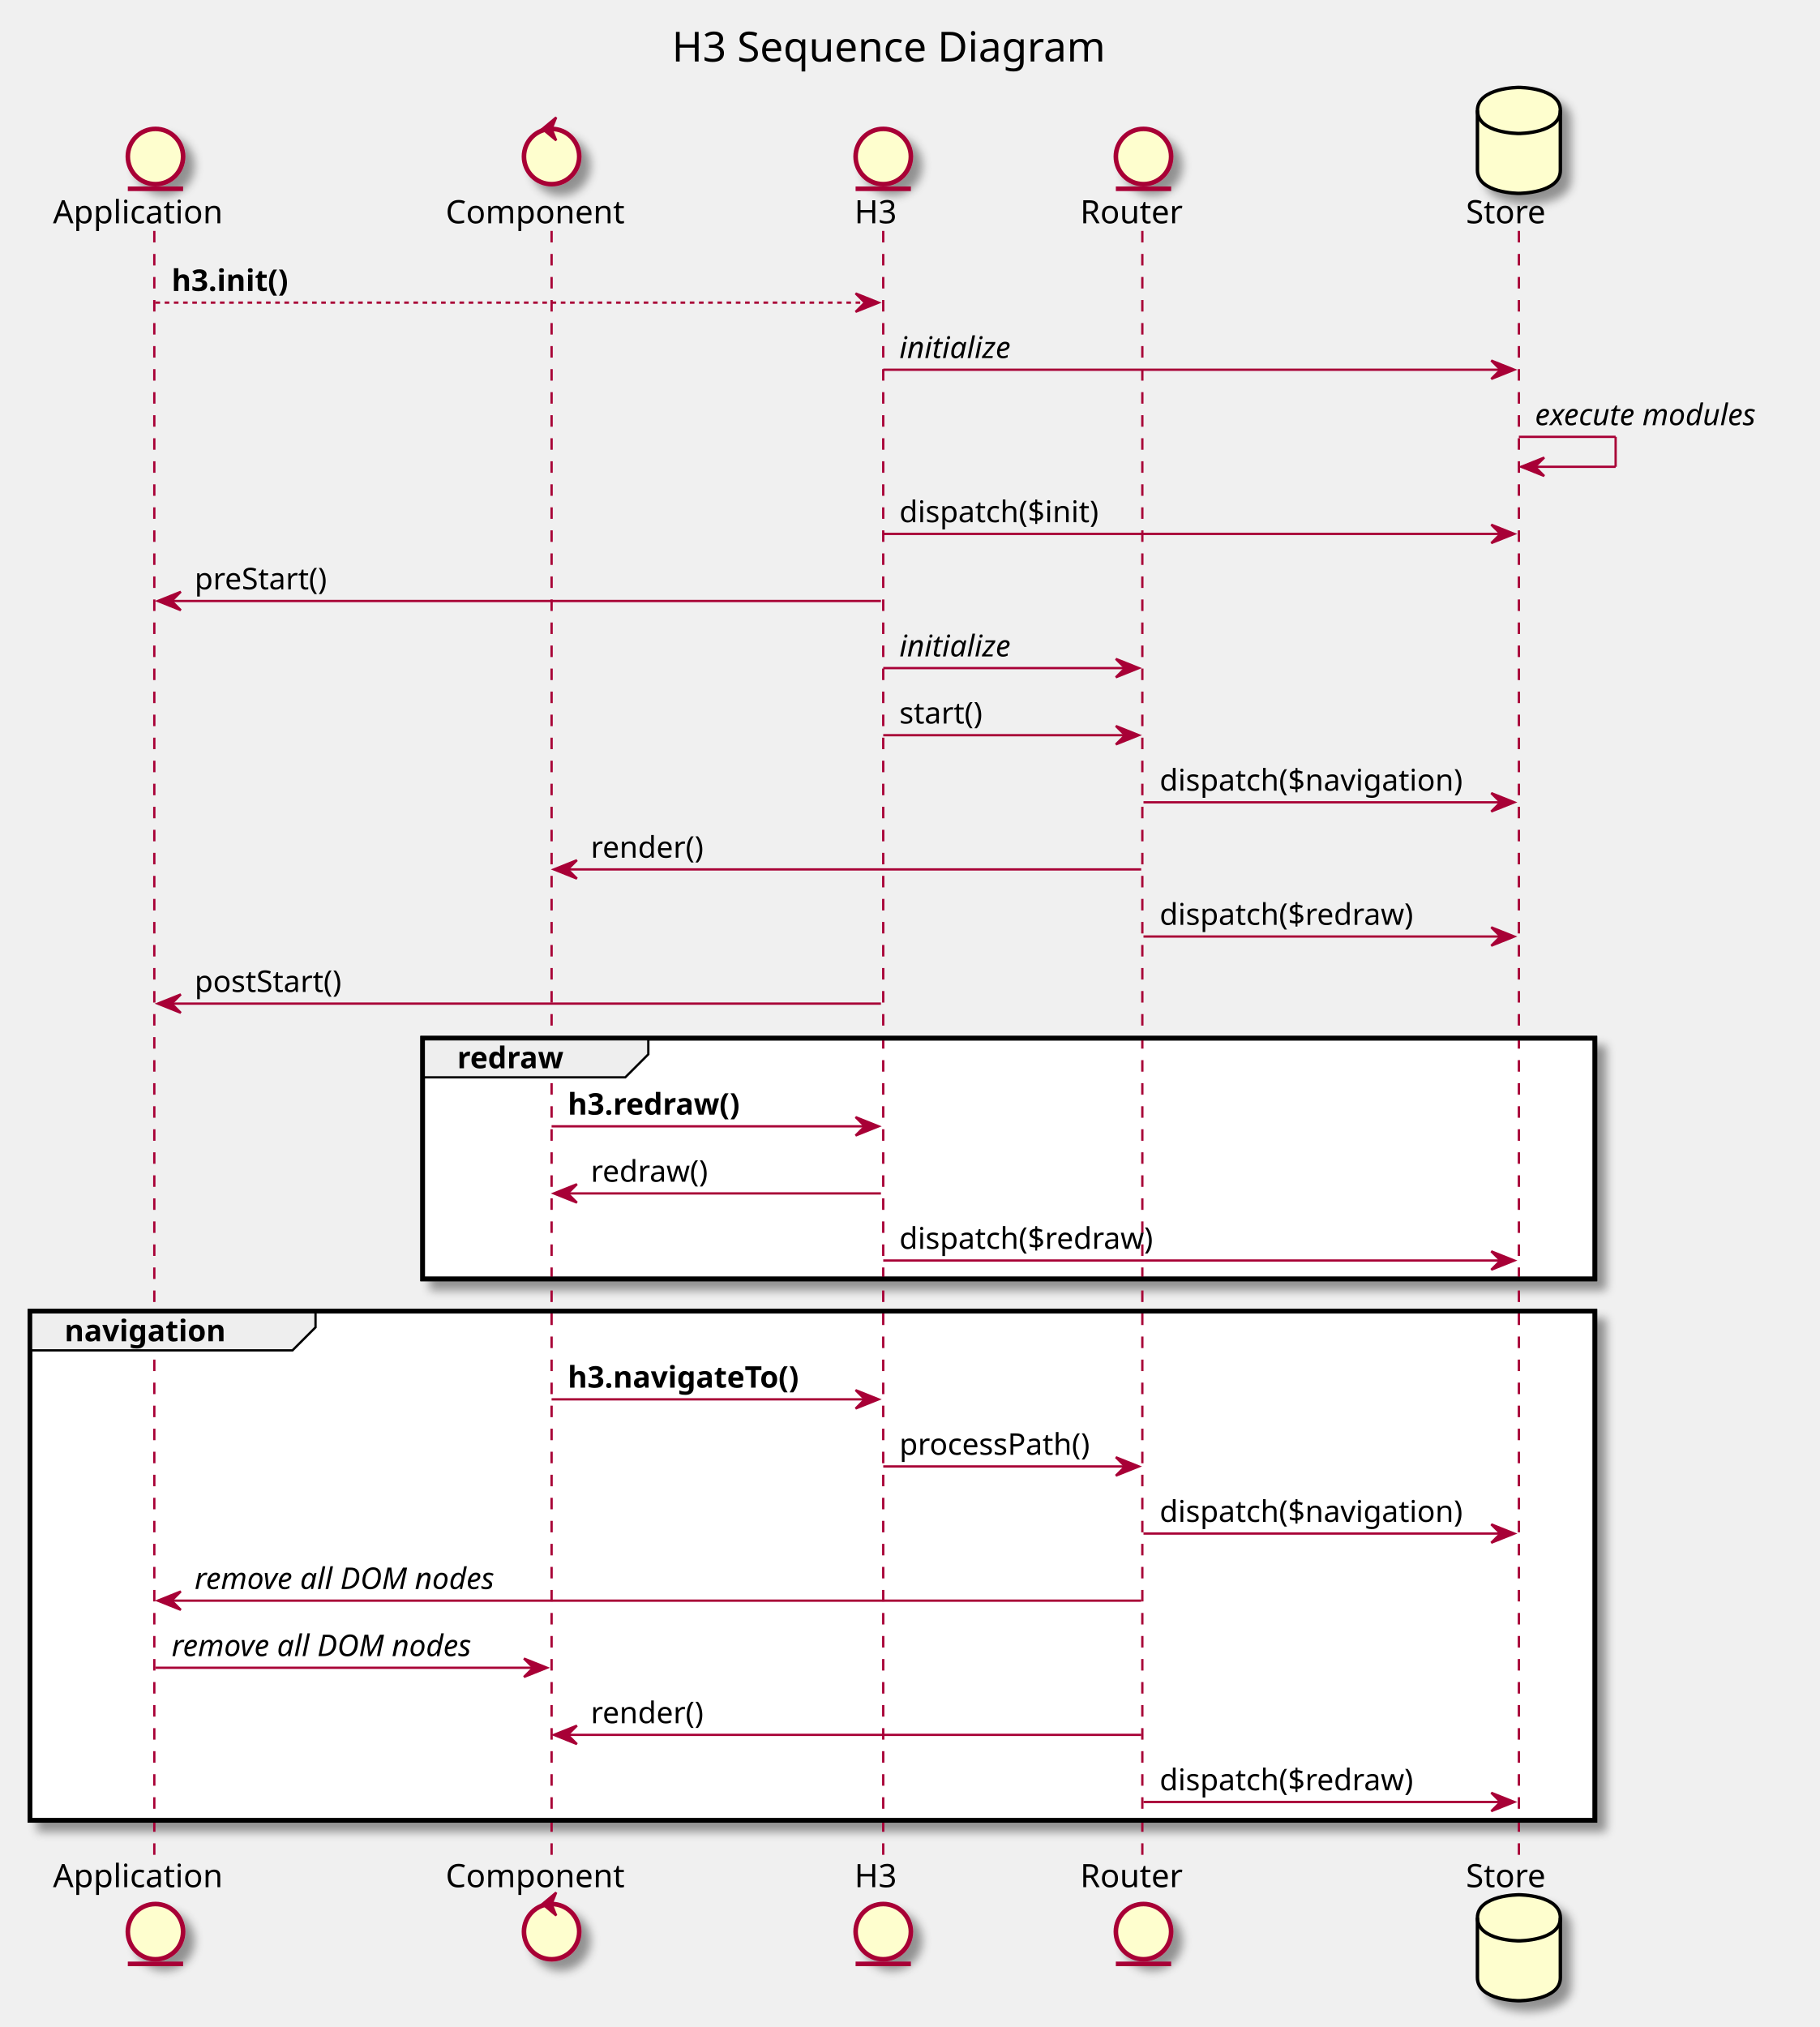
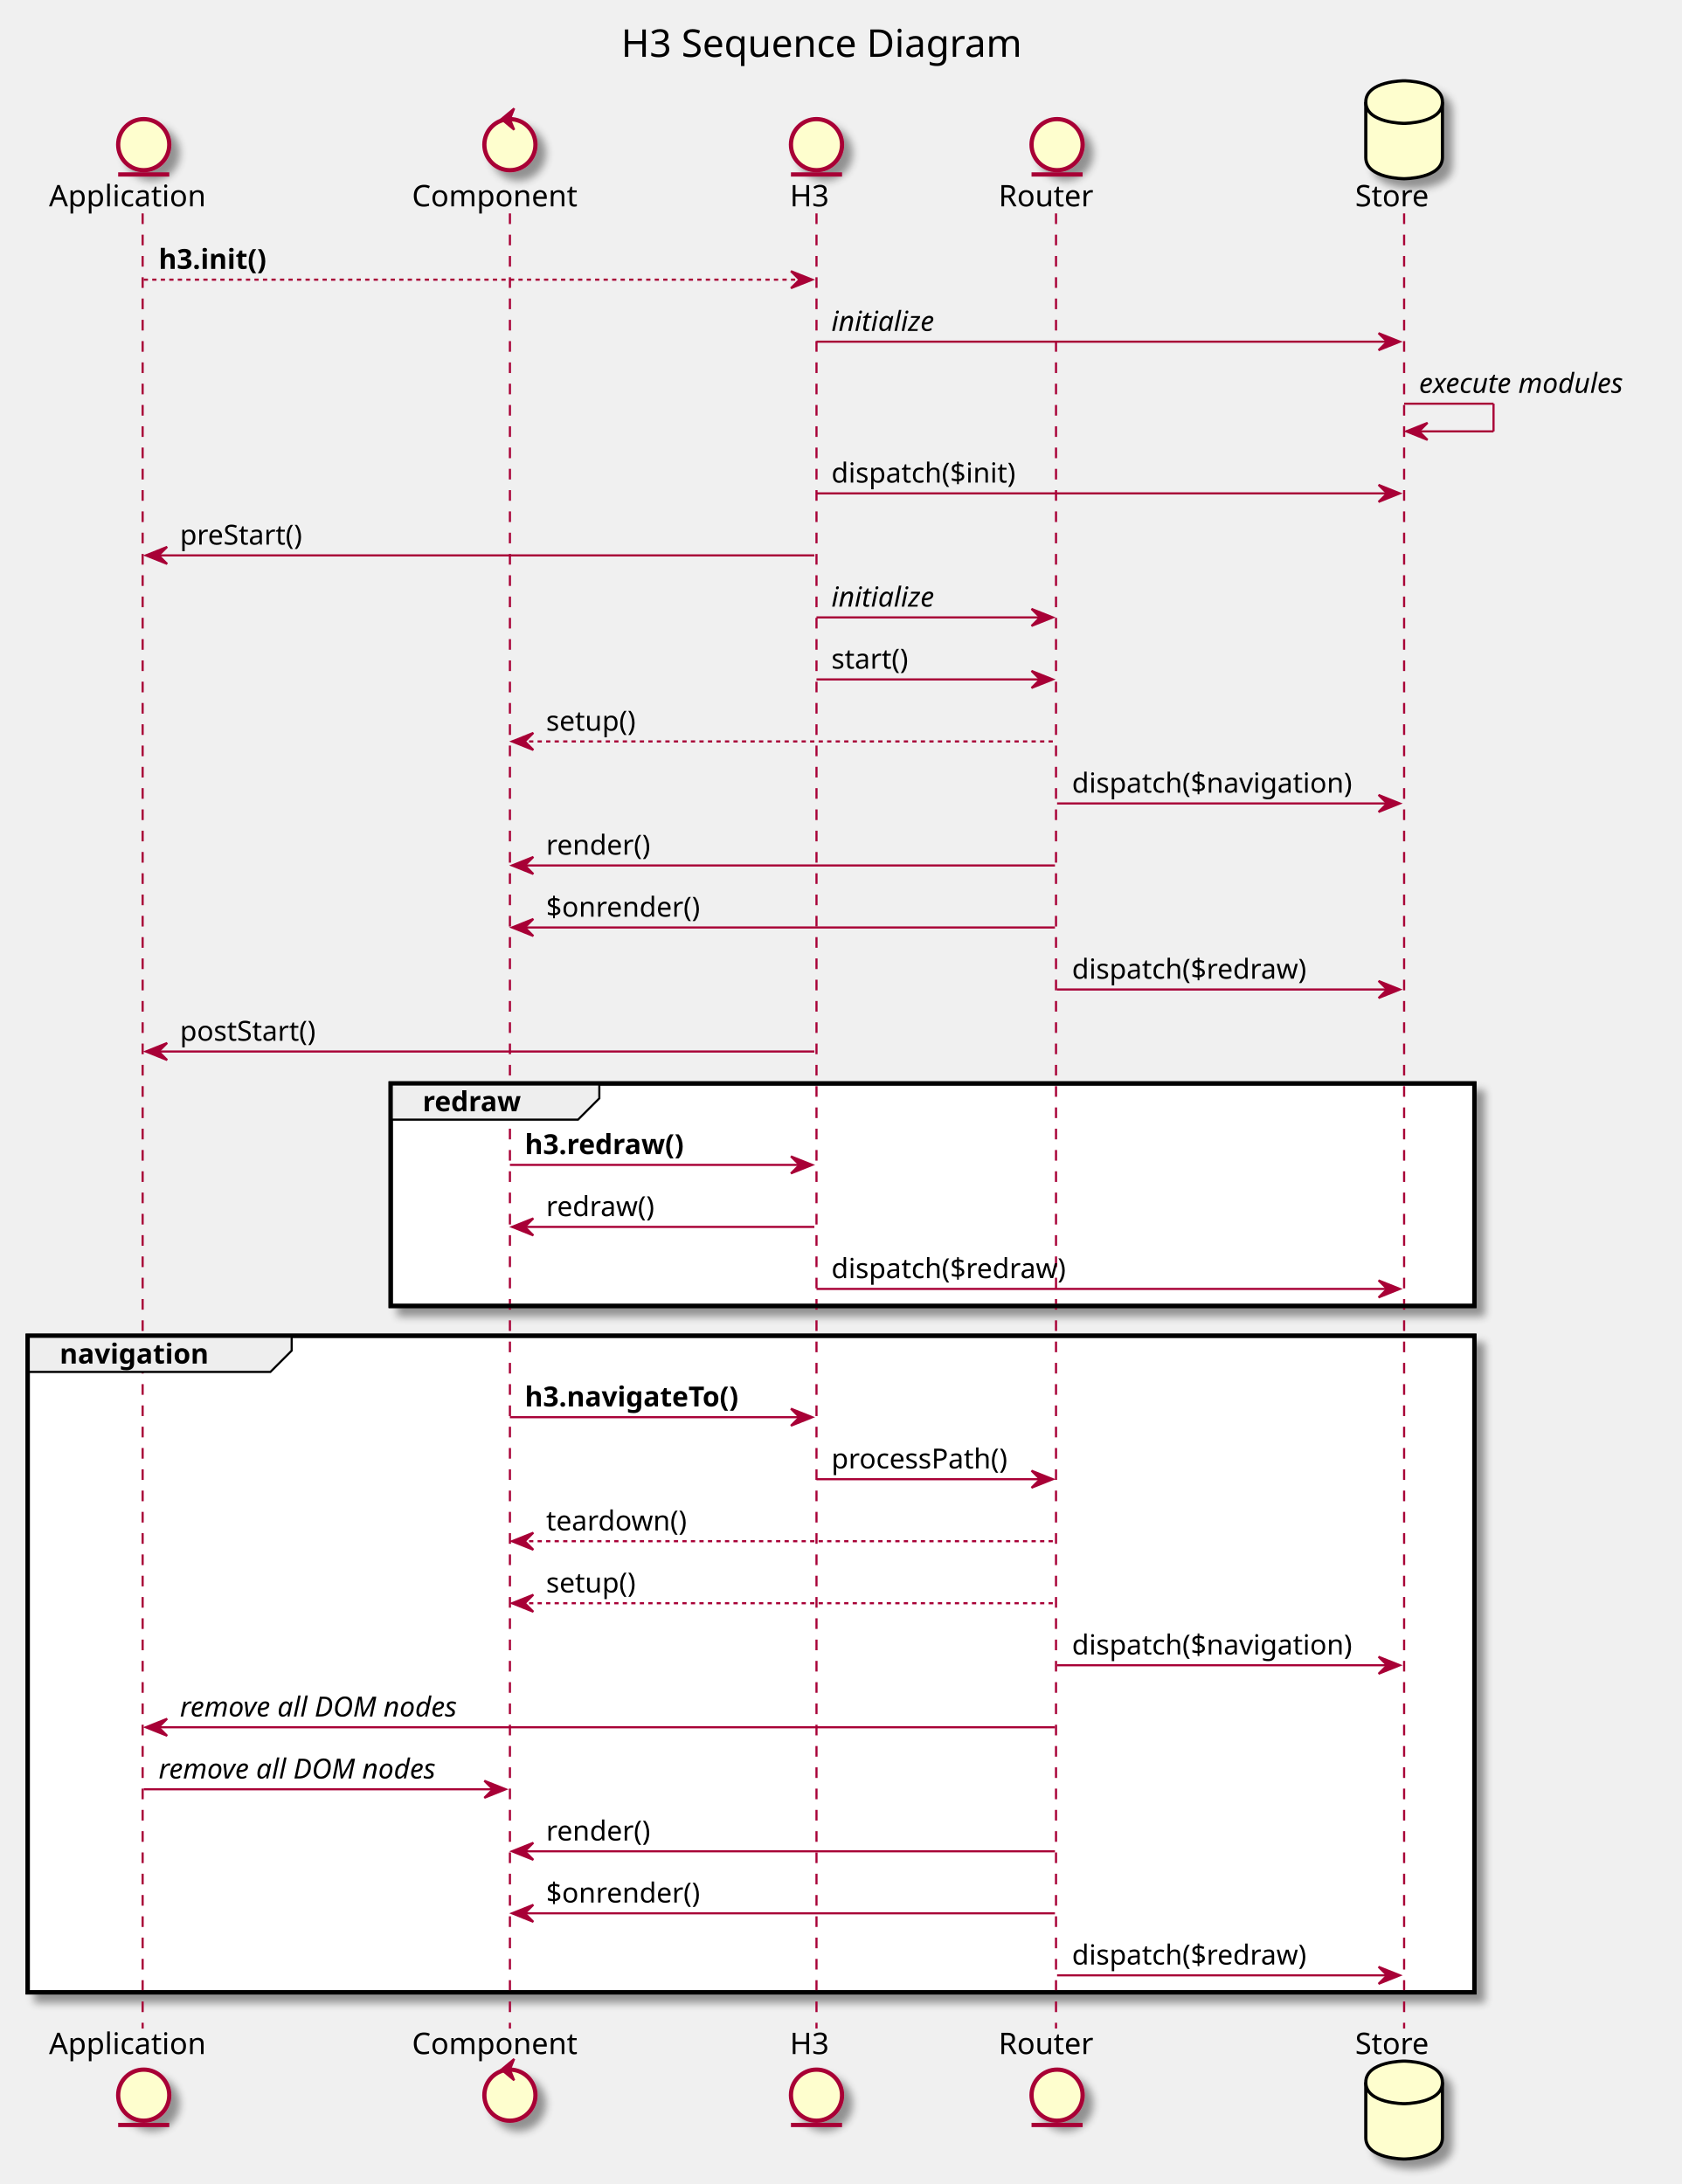
- <svg xmlns="http://www.w3.org/2000/svg" contentScriptType="application/ecmascript" contentStyleType="text/css" height="880px" preserveAspectRatio="none" style="width:790px;height:880px;" version="1.1" viewBox="0 0 790 880" width="790px" zoomAndPan="magnify">
+ <svg xmlns="http://www.w3.org/2000/svg" contentScriptType="application/ecmascript" contentStyleType="text/css" height="1026px" preserveAspectRatio="none" style="width:790px;height:1026px;" version="1.1" viewBox="0 0 790 1026" width="790px" zoomAndPan="magnify">
  <defs>
-     <filter height="300%" id="f1dbhycfy50ozh" width="300%" x="-1" y="-1">
+     <filter height="300%" id="fue3489sh1fap" width="300%" x="-1" y="-1">
      <feGaussianBlur result="blurOut" stdDeviation="2.0" />
      <feColorMatrix in="blurOut" result="blurOut2" type="matrix" values="0 0 0 0 0 0 0 0 0 0 0 0 0 0 0 0 0 0 .4 0" />
      <feOffset dx="4.0" dy="4.0" in="blurOut2" result="blurOut3" />
      <feBlend in="SourceGraphic" in2="blurOut3" mode="normal" />
    </filter>
  </defs>
  <g>
    <text fill="#000000" font-family="sans-serif" font-size="18" lengthAdjust="spacingAndGlyphs" textLength="205" x="291.75" y="26.708">H3 Sequence Diagram</text>
-     <rect fill="#FFFFFF" filter="url(#f1dbhycfy50ozh)" height="104.531" style="stroke: #000000; stroke-width: 2.0;" width="509" x="183.5" y="450.711" />
-     <rect fill="#FFFFFF" filter="url(#f1dbhycfy50ozh)" height="221.062" style="stroke: #000000; stroke-width: 2.0;" width="679.5" x="13" y="569.242" />
-     <line style="stroke: #A80036; stroke-width: 1.0; stroke-dasharray: 5.0,5.0;" x1="67" x2="67" y1="100.25" y2="807.305" />
-     <line style="stroke: #A80036; stroke-width: 1.0; stroke-dasharray: 5.0,5.0;" x1="239.5" x2="239.5" y1="100.25" y2="807.305" />
-     <line style="stroke: #A80036; stroke-width: 1.0; stroke-dasharray: 5.0,5.0;" x1="383.5" x2="383.5" y1="100.25" y2="807.305" />
-     <line style="stroke: #A80036; stroke-width: 1.0; stroke-dasharray: 5.0,5.0;" x1="496" x2="496" y1="100.25" y2="807.305" />
-     <line style="stroke: #A80036; stroke-width: 1.0; stroke-dasharray: 5.0,5.0;" x1="659.5" x2="659.5" y1="100.25" y2="807.305" />
+     <rect fill="#FFFFFF" filter="url(#fue3489sh1fap)" height="104.531" style="stroke: #000000; stroke-width: 2.0;" width="509" x="183.5" y="508.977" />
+     <rect fill="#FFFFFF" filter="url(#fue3489sh1fap)" height="308.461" style="stroke: #000000; stroke-width: 2.0;" width="679.5" x="13" y="627.508" />
+     <line style="stroke: #A80036; stroke-width: 1.0; stroke-dasharray: 5.0,5.0;" x1="67" x2="67" y1="100.25" y2="952.969" />
+     <line style="stroke: #A80036; stroke-width: 1.0; stroke-dasharray: 5.0,5.0;" x1="239.5" x2="239.5" y1="100.25" y2="952.969" />
+     <line style="stroke: #A80036; stroke-width: 1.0; stroke-dasharray: 5.0,5.0;" x1="383.5" x2="383.5" y1="100.25" y2="952.969" />
+     <line style="stroke: #A80036; stroke-width: 1.0; stroke-dasharray: 5.0,5.0;" x1="496" x2="496" y1="100.25" y2="952.969" />
+     <line style="stroke: #A80036; stroke-width: 1.0; stroke-dasharray: 5.0,5.0;" x1="659.5" x2="659.5" y1="100.25" y2="952.969" />
    <text fill="#000000" font-family="sans-serif" font-size="14" lengthAdjust="spacingAndGlyphs" textLength="83" x="23" y="96.948">Application</text>
-     <ellipse cx="67.5" cy="67.953" fill="#FEFECE" filter="url(#f1dbhycfy50ozh)" rx="12" ry="12" style="stroke: #A80036; stroke-width: 2.0;" />
+     <ellipse cx="67.5" cy="67.953" fill="#FEFECE" filter="url(#fue3489sh1fap)" rx="12" ry="12" style="stroke: #A80036; stroke-width: 2.0;" />
    <line style="stroke: #A80036; stroke-width: 2.0;" x1="55.5" x2="79.5" y1="81.953" y2="81.953" />
-     <text fill="#000000" font-family="sans-serif" font-size="14" lengthAdjust="spacingAndGlyphs" textLength="83" x="23" y="819.3">Application</text>
-     <ellipse cx="67.5" cy="838.602" fill="#FEFECE" filter="url(#f1dbhycfy50ozh)" rx="12" ry="12" style="stroke: #A80036; stroke-width: 2.0;" />
-     <line style="stroke: #A80036; stroke-width: 2.0;" x1="55.5" x2="79.5" y1="852.602" y2="852.602" />
+     <text fill="#000000" font-family="sans-serif" font-size="14" lengthAdjust="spacingAndGlyphs" textLength="83" x="23" y="964.964">Application</text>
+     <ellipse cx="67.5" cy="984.266" fill="#FEFECE" filter="url(#fue3489sh1fap)" rx="12" ry="12" style="stroke: #A80036; stroke-width: 2.0;" />
+     <line style="stroke: #A80036; stroke-width: 2.0;" x1="55.5" x2="79.5" y1="998.266" y2="998.266" />
    <text fill="#000000" font-family="sans-serif" font-size="14" lengthAdjust="spacingAndGlyphs" textLength="86" x="193.5" y="96.948">Component</text>
-     <ellipse cx="239.5" cy="67.953" fill="#FEFECE" filter="url(#f1dbhycfy50ozh)" rx="12" ry="12" style="stroke: #A80036; stroke-width: 2.0;" />
+     <ellipse cx="239.5" cy="67.953" fill="#FEFECE" filter="url(#fue3489sh1fap)" rx="12" ry="12" style="stroke: #A80036; stroke-width: 2.0;" />
    <polygon fill="#A80036" points="235.5,55.953,241.5,50.953,239.5,55.953,241.5,60.953,235.5,55.953" style="stroke: #A80036; stroke-width: 1.0;" />
-     <text fill="#000000" font-family="sans-serif" font-size="14" lengthAdjust="spacingAndGlyphs" textLength="86" x="193.5" y="819.3">Component</text>
-     <ellipse cx="239.5" cy="838.602" fill="#FEFECE" filter="url(#f1dbhycfy50ozh)" rx="12" ry="12" style="stroke: #A80036; stroke-width: 2.0;" />
-     <polygon fill="#A80036" points="235.5,826.602,241.5,821.602,239.5,826.602,241.5,831.602,235.5,826.602" style="stroke: #A80036; stroke-width: 1.0;" />
+     <text fill="#000000" font-family="sans-serif" font-size="14" lengthAdjust="spacingAndGlyphs" textLength="86" x="193.5" y="964.964">Component</text>
+     <ellipse cx="239.5" cy="984.266" fill="#FEFECE" filter="url(#fue3489sh1fap)" rx="12" ry="12" style="stroke: #A80036; stroke-width: 2.0;" />
+     <polygon fill="#A80036" points="235.5,972.266,241.5,967.266,239.5,972.266,241.5,977.266,235.5,972.266" style="stroke: #A80036; stroke-width: 1.0;" />
    <text fill="#000000" font-family="sans-serif" font-size="14" lengthAdjust="spacingAndGlyphs" textLength="19" x="371" y="96.948">H3</text>
-     <ellipse cx="383.5" cy="67.953" fill="#FEFECE" filter="url(#f1dbhycfy50ozh)" rx="12" ry="12" style="stroke: #A80036; stroke-width: 2.0;" />
+     <ellipse cx="383.5" cy="67.953" fill="#FEFECE" filter="url(#fue3489sh1fap)" rx="12" ry="12" style="stroke: #A80036; stroke-width: 2.0;" />
    <line style="stroke: #A80036; stroke-width: 2.0;" x1="371.5" x2="395.5" y1="81.953" y2="81.953" />
-     <text fill="#000000" font-family="sans-serif" font-size="14" lengthAdjust="spacingAndGlyphs" textLength="19" x="371" y="819.3">H3</text>
-     <ellipse cx="383.5" cy="838.602" fill="#FEFECE" filter="url(#f1dbhycfy50ozh)" rx="12" ry="12" style="stroke: #A80036; stroke-width: 2.0;" />
-     <line style="stroke: #A80036; stroke-width: 2.0;" x1="371.5" x2="395.5" y1="852.602" y2="852.602" />
+     <text fill="#000000" font-family="sans-serif" font-size="14" lengthAdjust="spacingAndGlyphs" textLength="19" x="371" y="964.964">H3</text>
+     <ellipse cx="383.5" cy="984.266" fill="#FEFECE" filter="url(#fue3489sh1fap)" rx="12" ry="12" style="stroke: #A80036; stroke-width: 2.0;" />
+     <line style="stroke: #A80036; stroke-width: 2.0;" x1="371.5" x2="395.5" y1="998.266" y2="998.266" />
    <text fill="#000000" font-family="sans-serif" font-size="14" lengthAdjust="spacingAndGlyphs" textLength="49" x="469" y="96.948">Router</text>
-     <ellipse cx="496.5" cy="67.953" fill="#FEFECE" filter="url(#f1dbhycfy50ozh)" rx="12" ry="12" style="stroke: #A80036; stroke-width: 2.0;" />
+     <ellipse cx="496.5" cy="67.953" fill="#FEFECE" filter="url(#fue3489sh1fap)" rx="12" ry="12" style="stroke: #A80036; stroke-width: 2.0;" />
    <line style="stroke: #A80036; stroke-width: 2.0;" x1="484.5" x2="508.5" y1="81.953" y2="81.953" />
-     <text fill="#000000" font-family="sans-serif" font-size="14" lengthAdjust="spacingAndGlyphs" textLength="49" x="469" y="819.3">Router</text>
-     <ellipse cx="496.5" cy="838.602" fill="#FEFECE" filter="url(#f1dbhycfy50ozh)" rx="12" ry="12" style="stroke: #A80036; stroke-width: 2.0;" />
-     <line style="stroke: #A80036; stroke-width: 2.0;" x1="484.5" x2="508.5" y1="852.602" y2="852.602" />
+     <text fill="#000000" font-family="sans-serif" font-size="14" lengthAdjust="spacingAndGlyphs" textLength="49" x="469" y="964.964">Router</text>
+     <ellipse cx="496.5" cy="984.266" fill="#FEFECE" filter="url(#fue3489sh1fap)" rx="12" ry="12" style="stroke: #A80036; stroke-width: 2.0;" />
+     <line style="stroke: #A80036; stroke-width: 2.0;" x1="484.5" x2="508.5" y1="998.266" y2="998.266" />
    <text fill="#000000" font-family="sans-serif" font-size="14" lengthAdjust="spacingAndGlyphs" textLength="40" x="636.5" y="96.948">Store</text>
-     <path d="M641.5,47.953 C641.5,37.953 659.5,37.953 659.5,37.953 C659.5,37.953 677.5,37.953 677.5,47.953 L677.5,73.953 C677.5,83.953 659.5,83.953 659.5,83.953 C659.5,83.953 641.5,83.953 641.5,73.953 L641.5,47.953 " fill="#FEFECE" filter="url(#f1dbhycfy50ozh)" style="stroke: #000000; stroke-width: 1.5;" />
+     <path d="M641.5,47.953 C641.5,37.953 659.5,37.953 659.5,37.953 C659.5,37.953 677.5,37.953 677.5,47.953 L677.5,73.953 C677.5,83.953 659.5,83.953 659.5,83.953 C659.5,83.953 641.5,83.953 641.5,73.953 L641.5,47.953 " fill="#FEFECE" filter="url(#fue3489sh1fap)" style="stroke: #000000; stroke-width: 1.5;" />
    <path d="M641.5,47.953 C641.5,57.953 659.5,57.953 659.5,57.953 C659.5,57.953 677.5,57.953 677.5,47.953 " fill="none" style="stroke: #000000; stroke-width: 1.5;" />
-     <text fill="#000000" font-family="sans-serif" font-size="14" lengthAdjust="spacingAndGlyphs" textLength="40" x="636.5" y="819.3">Store</text>
-     <path d="M641.5,832.602 C641.5,822.602 659.5,822.602 659.5,822.602 C659.5,822.602 677.5,822.602 677.5,832.602 L677.5,858.602 C677.5,868.602 659.5,868.602 659.5,868.602 C659.5,868.602 641.5,868.602 641.5,858.602 L641.5,832.602 " fill="#FEFECE" filter="url(#f1dbhycfy50ozh)" style="stroke: #000000; stroke-width: 1.5;" />
-     <path d="M641.5,832.602 C641.5,842.602 659.5,842.602 659.5,842.602 C659.5,842.602 677.5,842.602 677.5,832.602 " fill="none" style="stroke: #000000; stroke-width: 1.5;" />
+     <text fill="#000000" font-family="sans-serif" font-size="14" lengthAdjust="spacingAndGlyphs" textLength="40" x="636.5" y="964.964">Store</text>
+     <path d="M641.5,978.266 C641.5,968.266 659.5,968.266 659.5,968.266 C659.5,968.266 677.5,968.266 677.5,978.266 L677.5,1004.266 C677.5,1014.266 659.5,1014.266 659.5,1014.266 C659.5,1014.266 641.5,1014.266 641.5,1004.266 L641.5,978.266 " fill="#FEFECE" filter="url(#fue3489sh1fap)" style="stroke: #000000; stroke-width: 1.5;" />
+     <path d="M641.5,978.266 C641.5,988.266 659.5,988.266 659.5,988.266 C659.5,988.266 677.5,988.266 677.5,978.266 " fill="none" style="stroke: #000000; stroke-width: 1.5;" />
    <polygon fill="#A80036" points="371.5,127.383,381.5,131.383,371.5,135.383,375.5,131.383" style="stroke: #A80036; stroke-width: 1.0;" />
    <line style="stroke: #A80036; stroke-width: 1.0; stroke-dasharray: 2.0,2.0;" x1="67.5" x2="377.5" y1="131.383" y2="131.383" />
    <text fill="#000000" font-family="sans-serif" font-size="13" font-weight="bold" lengthAdjust="spacingAndGlyphs" textLength="59" x="74.5" y="126.317">h3.init()</text>
    <polygon fill="#A80036" points="647.5,156.516,657.5,160.516,647.5,164.516,651.5,160.516" style="stroke: #A80036; stroke-width: 1.0;" />
    <line style="stroke: #A80036; stroke-width: 1.0;" x1="383.5" x2="653.5" y1="160.516" y2="160.516" />
    <text fill="#000000" font-family="sans-serif" font-size="13" font-style="italic" lengthAdjust="spacingAndGlyphs" textLength="56" x="390.5" y="155.45">initialize</text>
    <line style="stroke: #A80036; stroke-width: 1.0;" x1="659.5" x2="701.5" y1="189.648" y2="189.648" />
    <line style="stroke: #A80036; stroke-width: 1.0;" x1="701.5" x2="701.5" y1="189.648" y2="202.648" />
    <line style="stroke: #A80036; stroke-width: 1.0;" x1="660.5" x2="701.5" y1="202.648" y2="202.648" />
    <polygon fill="#A80036" points="670.5,198.648,660.5,202.648,670.5,206.648,666.5,202.648" style="stroke: #A80036; stroke-width: 1.0;" />
    <text fill="#000000" font-family="sans-serif" font-size="13" font-style="italic" lengthAdjust="spacingAndGlyphs" textLength="112" x="666.5" y="184.583">execute modules</text>
    <polygon fill="#A80036" points="647.5,227.781,657.5,231.781,647.5,235.781,651.5,231.781" style="stroke: #A80036; stroke-width: 1.0;" />
    <line style="stroke: #A80036; stroke-width: 1.0;" x1="383.5" x2="653.5" y1="231.781" y2="231.781" />
    <text fill="#000000" font-family="sans-serif" font-size="13" lengthAdjust="spacingAndGlyphs" textLength="91" x="390.5" y="226.715">dispatch($init)</text>
    <polygon fill="#A80036" points="78.5,256.914,68.5,260.914,78.5,264.914,74.5,260.914" style="stroke: #A80036; stroke-width: 1.0;" />
    <line style="stroke: #A80036; stroke-width: 1.0;" x1="72.5" x2="382.5" y1="260.914" y2="260.914" />
    <text fill="#000000" font-family="sans-serif" font-size="13" lengthAdjust="spacingAndGlyphs" textLength="62" x="84.5" y="255.848">preStart()</text>
    <polygon fill="#A80036" points="484.5,286.047,494.5,290.047,484.5,294.047,488.5,290.047" style="stroke: #A80036; stroke-width: 1.0;" />
    <line style="stroke: #A80036; stroke-width: 1.0;" x1="383.5" x2="490.5" y1="290.047" y2="290.047" />
    <text fill="#000000" font-family="sans-serif" font-size="13" font-style="italic" lengthAdjust="spacingAndGlyphs" textLength="56" x="390.5" y="284.981">initialize</text>
    <polygon fill="#A80036" points="484.5,315.18,494.5,319.18,484.5,323.18,488.5,319.18" style="stroke: #A80036; stroke-width: 1.0;" />
    <line style="stroke: #A80036; stroke-width: 1.0;" x1="383.5" x2="490.5" y1="319.18" y2="319.18" />
    <text fill="#000000" font-family="sans-serif" font-size="13" lengthAdjust="spacingAndGlyphs" textLength="40" x="390.5" y="314.114">start()</text>
-     <polygon fill="#A80036" points="647.5,344.312,657.5,348.312,647.5,352.312,651.5,348.312" style="stroke: #A80036; stroke-width: 1.0;" />
-     <line style="stroke: #A80036; stroke-width: 1.0;" x1="496.5" x2="653.5" y1="348.312" y2="348.312" />
-     <text fill="#000000" font-family="sans-serif" font-size="13" lengthAdjust="spacingAndGlyphs" textLength="139" x="503.5" y="343.247">dispatch($navigation)</text>
-     <polygon fill="#A80036" points="250.5,373.445,240.5,377.445,250.5,381.445,246.5,377.445" style="stroke: #A80036; stroke-width: 1.0;" />
-     <line style="stroke: #A80036; stroke-width: 1.0;" x1="244.5" x2="495.5" y1="377.445" y2="377.445" />
-     <text fill="#000000" font-family="sans-serif" font-size="13" lengthAdjust="spacingAndGlyphs" textLength="52" x="256.5" y="372.379">render()</text>
-     <polygon fill="#A80036" points="647.5,402.578,657.5,406.578,647.5,410.578,651.5,406.578" style="stroke: #A80036; stroke-width: 1.0;" />
-     <line style="stroke: #A80036; stroke-width: 1.0;" x1="496.5" x2="653.5" y1="406.578" y2="406.578" />
-     <text fill="#000000" font-family="sans-serif" font-size="13" lengthAdjust="spacingAndGlyphs" textLength="117" x="503.5" y="401.512">dispatch($redraw)</text>
-     <polygon fill="#A80036" points="78.5,431.711,68.5,435.711,78.5,439.711,74.5,435.711" style="stroke: #A80036; stroke-width: 1.0;" />
-     <line style="stroke: #A80036; stroke-width: 1.0;" x1="72.5" x2="382.5" y1="435.711" y2="435.711" />
-     <text fill="#000000" font-family="sans-serif" font-size="13" lengthAdjust="spacingAndGlyphs" textLength="69" x="84.5" y="430.645">postStart()</text>
-     <path d="M183.5,450.711 L281.5,450.711 L281.5,457.711 L271.5,467.711 L183.5,467.711 L183.5,450.711 " fill="#EEEEEE" style="stroke: #000000; stroke-width: 1.0;" />
-     <rect fill="none" height="104.531" style="stroke: #000000; stroke-width: 2.0;" width="509" x="183.5" y="450.711" />
-     <text fill="#000000" font-family="sans-serif" font-size="13" font-weight="bold" lengthAdjust="spacingAndGlyphs" textLength="53" x="198.5" y="463.778">redraw</text>
-     <polygon fill="#A80036" points="371.5,484.977,381.5,488.977,371.5,492.977,375.5,488.977" style="stroke: #A80036; stroke-width: 1.0;" />
-     <line style="stroke: #A80036; stroke-width: 1.0;" x1="239.5" x2="377.5" y1="488.977" y2="488.977" />
-     <text fill="#000000" font-family="sans-serif" font-size="13" font-weight="bold" lengthAdjust="spacingAndGlyphs" textLength="87" x="246.5" y="483.911">h3.redraw()</text>
-     <polygon fill="#A80036" points="250.5,514.109,240.5,518.109,250.5,522.109,246.5,518.109" style="stroke: #A80036; stroke-width: 1.0;" />
-     <line style="stroke: #A80036; stroke-width: 1.0;" x1="244.5" x2="382.5" y1="518.109" y2="518.109" />
-     <text fill="#000000" font-family="sans-serif" font-size="13" lengthAdjust="spacingAndGlyphs" textLength="55" x="256.5" y="513.043">redraw()</text>
-     <polygon fill="#A80036" points="647.5,543.242,657.5,547.242,647.5,551.242,651.5,547.242" style="stroke: #A80036; stroke-width: 1.0;" />
-     <line style="stroke: #A80036; stroke-width: 1.0;" x1="383.5" x2="653.5" y1="547.242" y2="547.242" />
-     <text fill="#000000" font-family="sans-serif" font-size="13" lengthAdjust="spacingAndGlyphs" textLength="117" x="390.5" y="542.176">dispatch($redraw)</text>
-     <path d="M13,569.242 L137,569.242 L137,576.242 L127,586.242 L13,586.242 L13,569.242 " fill="#EEEEEE" style="stroke: #000000; stroke-width: 1.0;" />
-     <rect fill="none" height="221.062" style="stroke: #000000; stroke-width: 2.0;" width="679.5" x="13" y="569.242" />
-     <text fill="#000000" font-family="sans-serif" font-size="13" font-weight="bold" lengthAdjust="spacingAndGlyphs" textLength="79" x="28" y="582.309">navigation</text>
-     <polygon fill="#A80036" points="371.5,603.508,381.5,607.508,371.5,611.508,375.5,607.508" style="stroke: #A80036; stroke-width: 1.0;" />
-     <line style="stroke: #A80036; stroke-width: 1.0;" x1="239.5" x2="377.5" y1="607.508" y2="607.508" />
-     <text fill="#000000" font-family="sans-serif" font-size="13" font-weight="bold" lengthAdjust="spacingAndGlyphs" textLength="120" x="246.5" y="602.442">h3.navigateTo()</text>
-     <polygon fill="#A80036" points="484.5,632.641,494.5,636.641,484.5,640.641,488.5,636.641" style="stroke: #A80036; stroke-width: 1.0;" />
-     <line style="stroke: #A80036; stroke-width: 1.0;" x1="383.5" x2="490.5" y1="636.641" y2="636.641" />
-     <text fill="#000000" font-family="sans-serif" font-size="13" lengthAdjust="spacingAndGlyphs" textLength="89" x="390.5" y="631.575">processPath()</text>
-     <polygon fill="#A80036" points="647.5,661.773,657.5,665.773,647.5,669.773,651.5,665.773" style="stroke: #A80036; stroke-width: 1.0;" />
-     <line style="stroke: #A80036; stroke-width: 1.0;" x1="496.5" x2="653.5" y1="665.773" y2="665.773" />
-     <text fill="#000000" font-family="sans-serif" font-size="13" lengthAdjust="spacingAndGlyphs" textLength="139" x="503.5" y="660.707">dispatch($navigation)</text>
-     <polygon fill="#A80036" points="78.5,690.906,68.5,694.906,78.5,698.906,74.5,694.906" style="stroke: #A80036; stroke-width: 1.0;" />
-     <line style="stroke: #A80036; stroke-width: 1.0;" x1="72.5" x2="495.5" y1="694.906" y2="694.906" />
-     <text fill="#000000" font-family="sans-serif" font-size="13" font-style="italic" lengthAdjust="spacingAndGlyphs" textLength="148" x="84.5" y="689.84">remove all DOM nodes</text>
-     <polygon fill="#A80036" points="227.5,720.039,237.5,724.039,227.5,728.039,231.5,724.039" style="stroke: #A80036; stroke-width: 1.0;" />
-     <line style="stroke: #A80036; stroke-width: 1.0;" x1="67.5" x2="233.5" y1="724.039" y2="724.039" />
-     <text fill="#000000" font-family="sans-serif" font-size="13" font-style="italic" lengthAdjust="spacingAndGlyphs" textLength="148" x="74.5" y="718.973">remove all DOM nodes</text>
+     <polygon fill="#A80036" points="250.5,344.312,240.5,348.312,250.5,352.312,246.5,348.312" style="stroke: #A80036; stroke-width: 1.0;" />
+     <line style="stroke: #A80036; stroke-width: 1.0; stroke-dasharray: 2.0,2.0;" x1="244.5" x2="495.5" y1="348.312" y2="348.312" />
+     <text fill="#000000" font-family="sans-serif" font-size="13" lengthAdjust="spacingAndGlyphs" textLength="46" x="256.5" y="343.247">setup()</text>
+     <polygon fill="#A80036" points="647.5,373.445,657.5,377.445,647.5,381.445,651.5,377.445" style="stroke: #A80036; stroke-width: 1.0;" />
+     <line style="stroke: #A80036; stroke-width: 1.0;" x1="496.5" x2="653.5" y1="377.445" y2="377.445" />
+     <text fill="#000000" font-family="sans-serif" font-size="13" lengthAdjust="spacingAndGlyphs" textLength="139" x="503.5" y="372.379">dispatch($navigation)</text>
+     <polygon fill="#A80036" points="250.5,402.578,240.5,406.578,250.5,410.578,246.5,406.578" style="stroke: #A80036; stroke-width: 1.0;" />
+     <line style="stroke: #A80036; stroke-width: 1.0;" x1="244.5" x2="495.5" y1="406.578" y2="406.578" />
+     <text fill="#000000" font-family="sans-serif" font-size="13" lengthAdjust="spacingAndGlyphs" textLength="52" x="256.5" y="401.512">render()</text>
+     <polygon fill="#A80036" points="250.5,431.711,240.5,435.711,250.5,439.711,246.5,435.711" style="stroke: #A80036; stroke-width: 1.0;" />
+     <line style="stroke: #A80036; stroke-width: 1.0;" x1="244.5" x2="495.5" y1="435.711" y2="435.711" />
+     <text fill="#000000" font-family="sans-serif" font-size="13" lengthAdjust="spacingAndGlyphs" textLength="76" x="256.5" y="430.645">$onrender()</text>
+     <polygon fill="#A80036" points="647.5,460.844,657.5,464.844,647.5,468.844,651.5,464.844" style="stroke: #A80036; stroke-width: 1.0;" />
+     <line style="stroke: #A80036; stroke-width: 1.0;" x1="496.5" x2="653.5" y1="464.844" y2="464.844" />
+     <text fill="#000000" font-family="sans-serif" font-size="13" lengthAdjust="spacingAndGlyphs" textLength="117" x="503.5" y="459.778">dispatch($redraw)</text>
+     <polygon fill="#A80036" points="78.5,489.977,68.5,493.977,78.5,497.977,74.5,493.977" style="stroke: #A80036; stroke-width: 1.0;" />
+     <line style="stroke: #A80036; stroke-width: 1.0;" x1="72.5" x2="382.5" y1="493.977" y2="493.977" />
+     <text fill="#000000" font-family="sans-serif" font-size="13" lengthAdjust="spacingAndGlyphs" textLength="69" x="84.5" y="488.911">postStart()</text>
+     <path d="M183.5,508.977 L281.5,508.977 L281.5,515.977 L271.5,525.977 L183.5,525.977 L183.5,508.977 " fill="#EEEEEE" style="stroke: #000000; stroke-width: 1.0;" />
+     <rect fill="none" height="104.531" style="stroke: #000000; stroke-width: 2.0;" width="509" x="183.5" y="508.977" />
+     <text fill="#000000" font-family="sans-serif" font-size="13" font-weight="bold" lengthAdjust="spacingAndGlyphs" textLength="53" x="198.5" y="522.043">redraw</text>
+     <polygon fill="#A80036" points="371.5,543.242,381.5,547.242,371.5,551.242,375.5,547.242" style="stroke: #A80036; stroke-width: 1.0;" />
+     <line style="stroke: #A80036; stroke-width: 1.0;" x1="239.5" x2="377.5" y1="547.242" y2="547.242" />
+     <text fill="#000000" font-family="sans-serif" font-size="13" font-weight="bold" lengthAdjust="spacingAndGlyphs" textLength="87" x="246.5" y="542.176">h3.redraw()</text>
+     <polygon fill="#A80036" points="250.5,572.375,240.5,576.375,250.5,580.375,246.5,576.375" style="stroke: #A80036; stroke-width: 1.0;" />
+     <line style="stroke: #A80036; stroke-width: 1.0;" x1="244.5" x2="382.5" y1="576.375" y2="576.375" />
+     <text fill="#000000" font-family="sans-serif" font-size="13" lengthAdjust="spacingAndGlyphs" textLength="55" x="256.5" y="571.309">redraw()</text>
+     <polygon fill="#A80036" points="647.5,601.508,657.5,605.508,647.5,609.508,651.5,605.508" style="stroke: #A80036; stroke-width: 1.0;" />
+     <line style="stroke: #A80036; stroke-width: 1.0;" x1="383.5" x2="653.5" y1="605.508" y2="605.508" />
+     <text fill="#000000" font-family="sans-serif" font-size="13" lengthAdjust="spacingAndGlyphs" textLength="117" x="390.5" y="600.442">dispatch($redraw)</text>
+     <path d="M13,627.508 L137,627.508 L137,634.508 L127,644.508 L13,644.508 L13,627.508 " fill="#EEEEEE" style="stroke: #000000; stroke-width: 1.0;" />
+     <rect fill="none" height="308.461" style="stroke: #000000; stroke-width: 2.0;" width="679.5" x="13" y="627.508" />
+     <text fill="#000000" font-family="sans-serif" font-size="13" font-weight="bold" lengthAdjust="spacingAndGlyphs" textLength="79" x="28" y="640.575">navigation</text>
+     <polygon fill="#A80036" points="371.5,661.773,381.5,665.773,371.5,669.773,375.5,665.773" style="stroke: #A80036; stroke-width: 1.0;" />
+     <line style="stroke: #A80036; stroke-width: 1.0;" x1="239.5" x2="377.5" y1="665.773" y2="665.773" />
+     <text fill="#000000" font-family="sans-serif" font-size="13" font-weight="bold" lengthAdjust="spacingAndGlyphs" textLength="120" x="246.5" y="660.707">h3.navigateTo()</text>
+     <polygon fill="#A80036" points="484.5,690.906,494.5,694.906,484.5,698.906,488.5,694.906" style="stroke: #A80036; stroke-width: 1.0;" />
+     <line style="stroke: #A80036; stroke-width: 1.0;" x1="383.5" x2="490.5" y1="694.906" y2="694.906" />
+     <text fill="#000000" font-family="sans-serif" font-size="13" lengthAdjust="spacingAndGlyphs" textLength="89" x="390.5" y="689.84">processPath()</text>
+     <polygon fill="#A80036" points="250.5,720.039,240.5,724.039,250.5,728.039,246.5,724.039" style="stroke: #A80036; stroke-width: 1.0;" />
+     <line style="stroke: #A80036; stroke-width: 1.0; stroke-dasharray: 2.0,2.0;" x1="244.5" x2="495.5" y1="724.039" y2="724.039" />
+     <text fill="#000000" font-family="sans-serif" font-size="13" lengthAdjust="spacingAndGlyphs" textLength="71" x="256.5" y="718.973">teardown()</text>
    <polygon fill="#A80036" points="250.5,749.172,240.5,753.172,250.5,757.172,246.5,753.172" style="stroke: #A80036; stroke-width: 1.0;" />
-     <line style="stroke: #A80036; stroke-width: 1.0;" x1="244.5" x2="495.5" y1="753.172" y2="753.172" />
-     <text fill="#000000" font-family="sans-serif" font-size="13" lengthAdjust="spacingAndGlyphs" textLength="52" x="256.5" y="748.106">render()</text>
+     <line style="stroke: #A80036; stroke-width: 1.0; stroke-dasharray: 2.0,2.0;" x1="244.5" x2="495.5" y1="753.172" y2="753.172" />
+     <text fill="#000000" font-family="sans-serif" font-size="13" lengthAdjust="spacingAndGlyphs" textLength="46" x="256.5" y="748.106">setup()</text>
    <polygon fill="#A80036" points="647.5,778.305,657.5,782.305,647.5,786.305,651.5,782.305" style="stroke: #A80036; stroke-width: 1.0;" />
    <line style="stroke: #A80036; stroke-width: 1.0;" x1="496.5" x2="653.5" y1="782.305" y2="782.305" />
-     <text fill="#000000" font-family="sans-serif" font-size="13" lengthAdjust="spacingAndGlyphs" textLength="117" x="503.5" y="777.239">dispatch($redraw)</text>
+     <text fill="#000000" font-family="sans-serif" font-size="13" lengthAdjust="spacingAndGlyphs" textLength="139" x="503.5" y="777.239">dispatch($navigation)</text>
+     <polygon fill="#A80036" points="78.5,807.438,68.5,811.438,78.5,815.438,74.5,811.438" style="stroke: #A80036; stroke-width: 1.0;" />
+     <line style="stroke: #A80036; stroke-width: 1.0;" x1="72.5" x2="495.5" y1="811.438" y2="811.438" />
+     <text fill="#000000" font-family="sans-serif" font-size="13" font-style="italic" lengthAdjust="spacingAndGlyphs" textLength="148" x="84.5" y="806.372">remove all DOM nodes</text>
+     <polygon fill="#A80036" points="227.5,836.57,237.5,840.57,227.5,844.57,231.5,840.57" style="stroke: #A80036; stroke-width: 1.0;" />
+     <line style="stroke: #A80036; stroke-width: 1.0;" x1="67.5" x2="233.5" y1="840.57" y2="840.57" />
+     <text fill="#000000" font-family="sans-serif" font-size="13" font-style="italic" lengthAdjust="spacingAndGlyphs" textLength="148" x="74.5" y="835.504">remove all DOM nodes</text>
+     <polygon fill="#A80036" points="250.5,865.703,240.5,869.703,250.5,873.703,246.5,869.703" style="stroke: #A80036; stroke-width: 1.0;" />
+     <line style="stroke: #A80036; stroke-width: 1.0;" x1="244.5" x2="495.5" y1="869.703" y2="869.703" />
+     <text fill="#000000" font-family="sans-serif" font-size="13" lengthAdjust="spacingAndGlyphs" textLength="52" x="256.5" y="864.637">render()</text>
+     <polygon fill="#A80036" points="250.5,894.836,240.5,898.836,250.5,902.836,246.5,898.836" style="stroke: #A80036; stroke-width: 1.0;" />
+     <line style="stroke: #A80036; stroke-width: 1.0;" x1="244.5" x2="495.5" y1="898.836" y2="898.836" />
+     <text fill="#000000" font-family="sans-serif" font-size="13" lengthAdjust="spacingAndGlyphs" textLength="76" x="256.5" y="893.77">$onrender()</text>
+     <polygon fill="#A80036" points="647.5,923.969,657.5,927.969,647.5,931.969,651.5,927.969" style="stroke: #A80036; stroke-width: 1.0;" />
+     <line style="stroke: #A80036; stroke-width: 1.0;" x1="496.5" x2="653.5" y1="927.969" y2="927.969" />
+     <text fill="#000000" font-family="sans-serif" font-size="13" lengthAdjust="spacingAndGlyphs" textLength="117" x="503.5" y="922.903">dispatch($redraw)</text>
  </g>
</svg>
